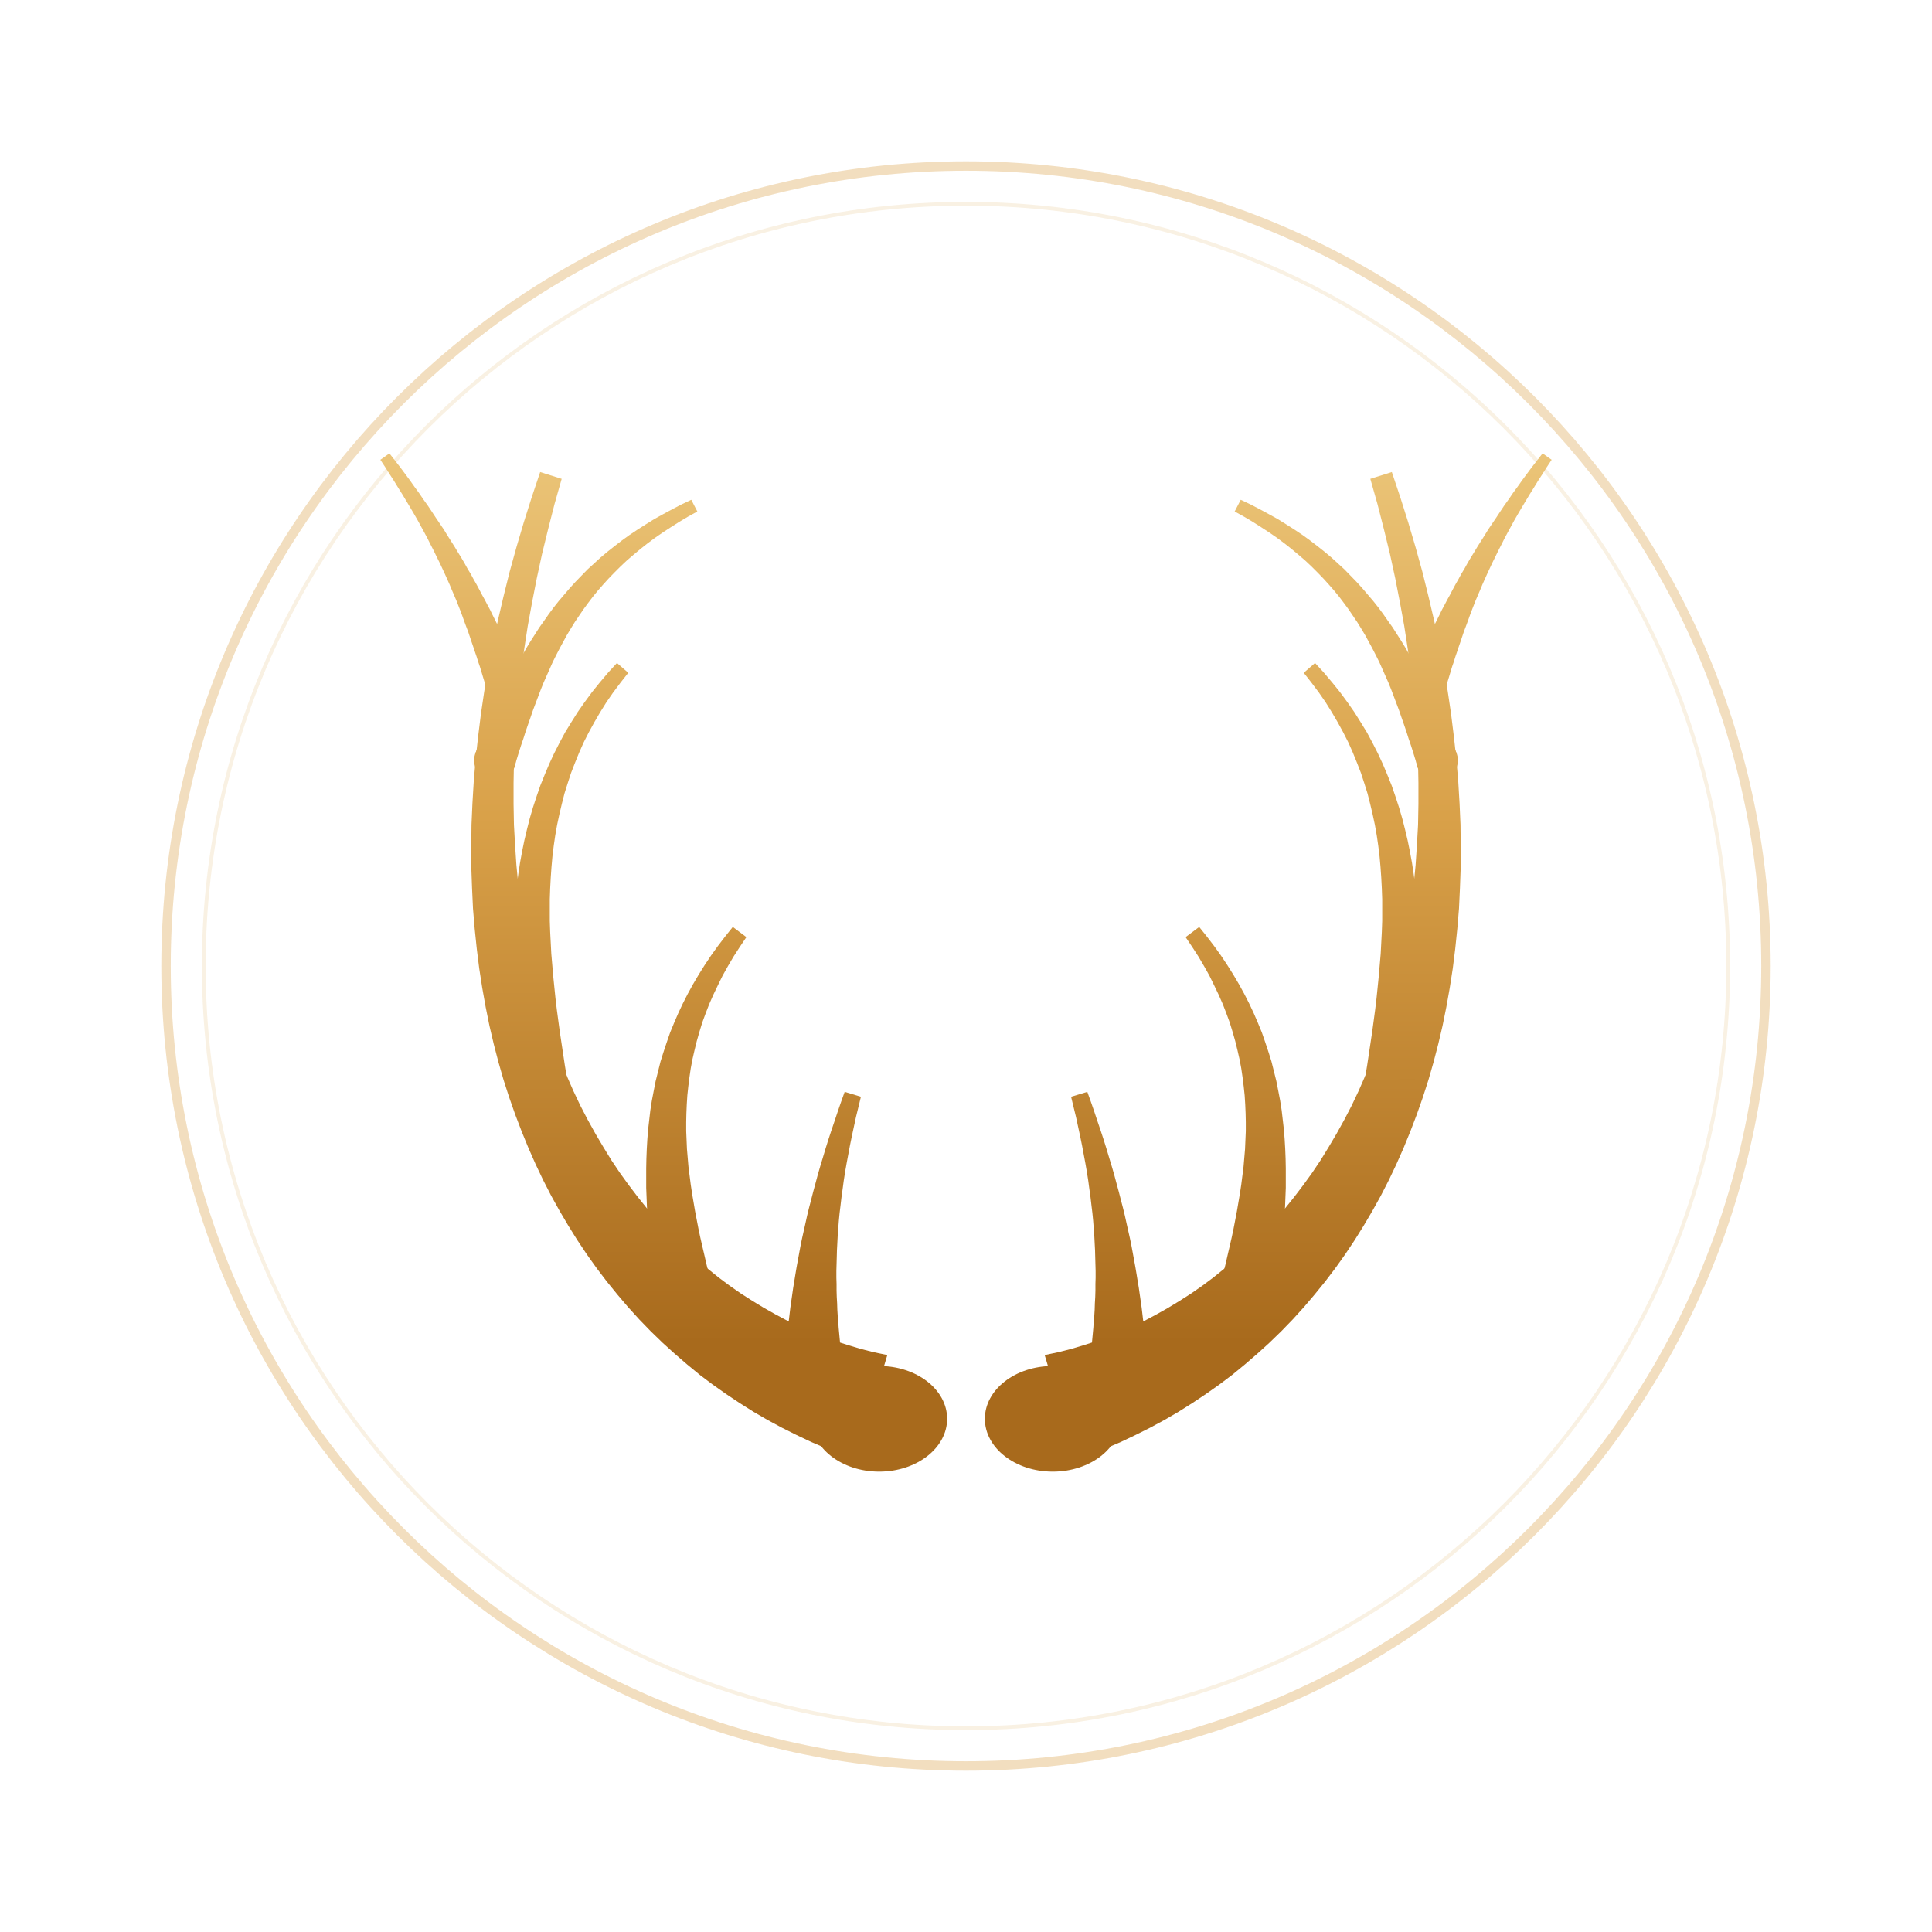
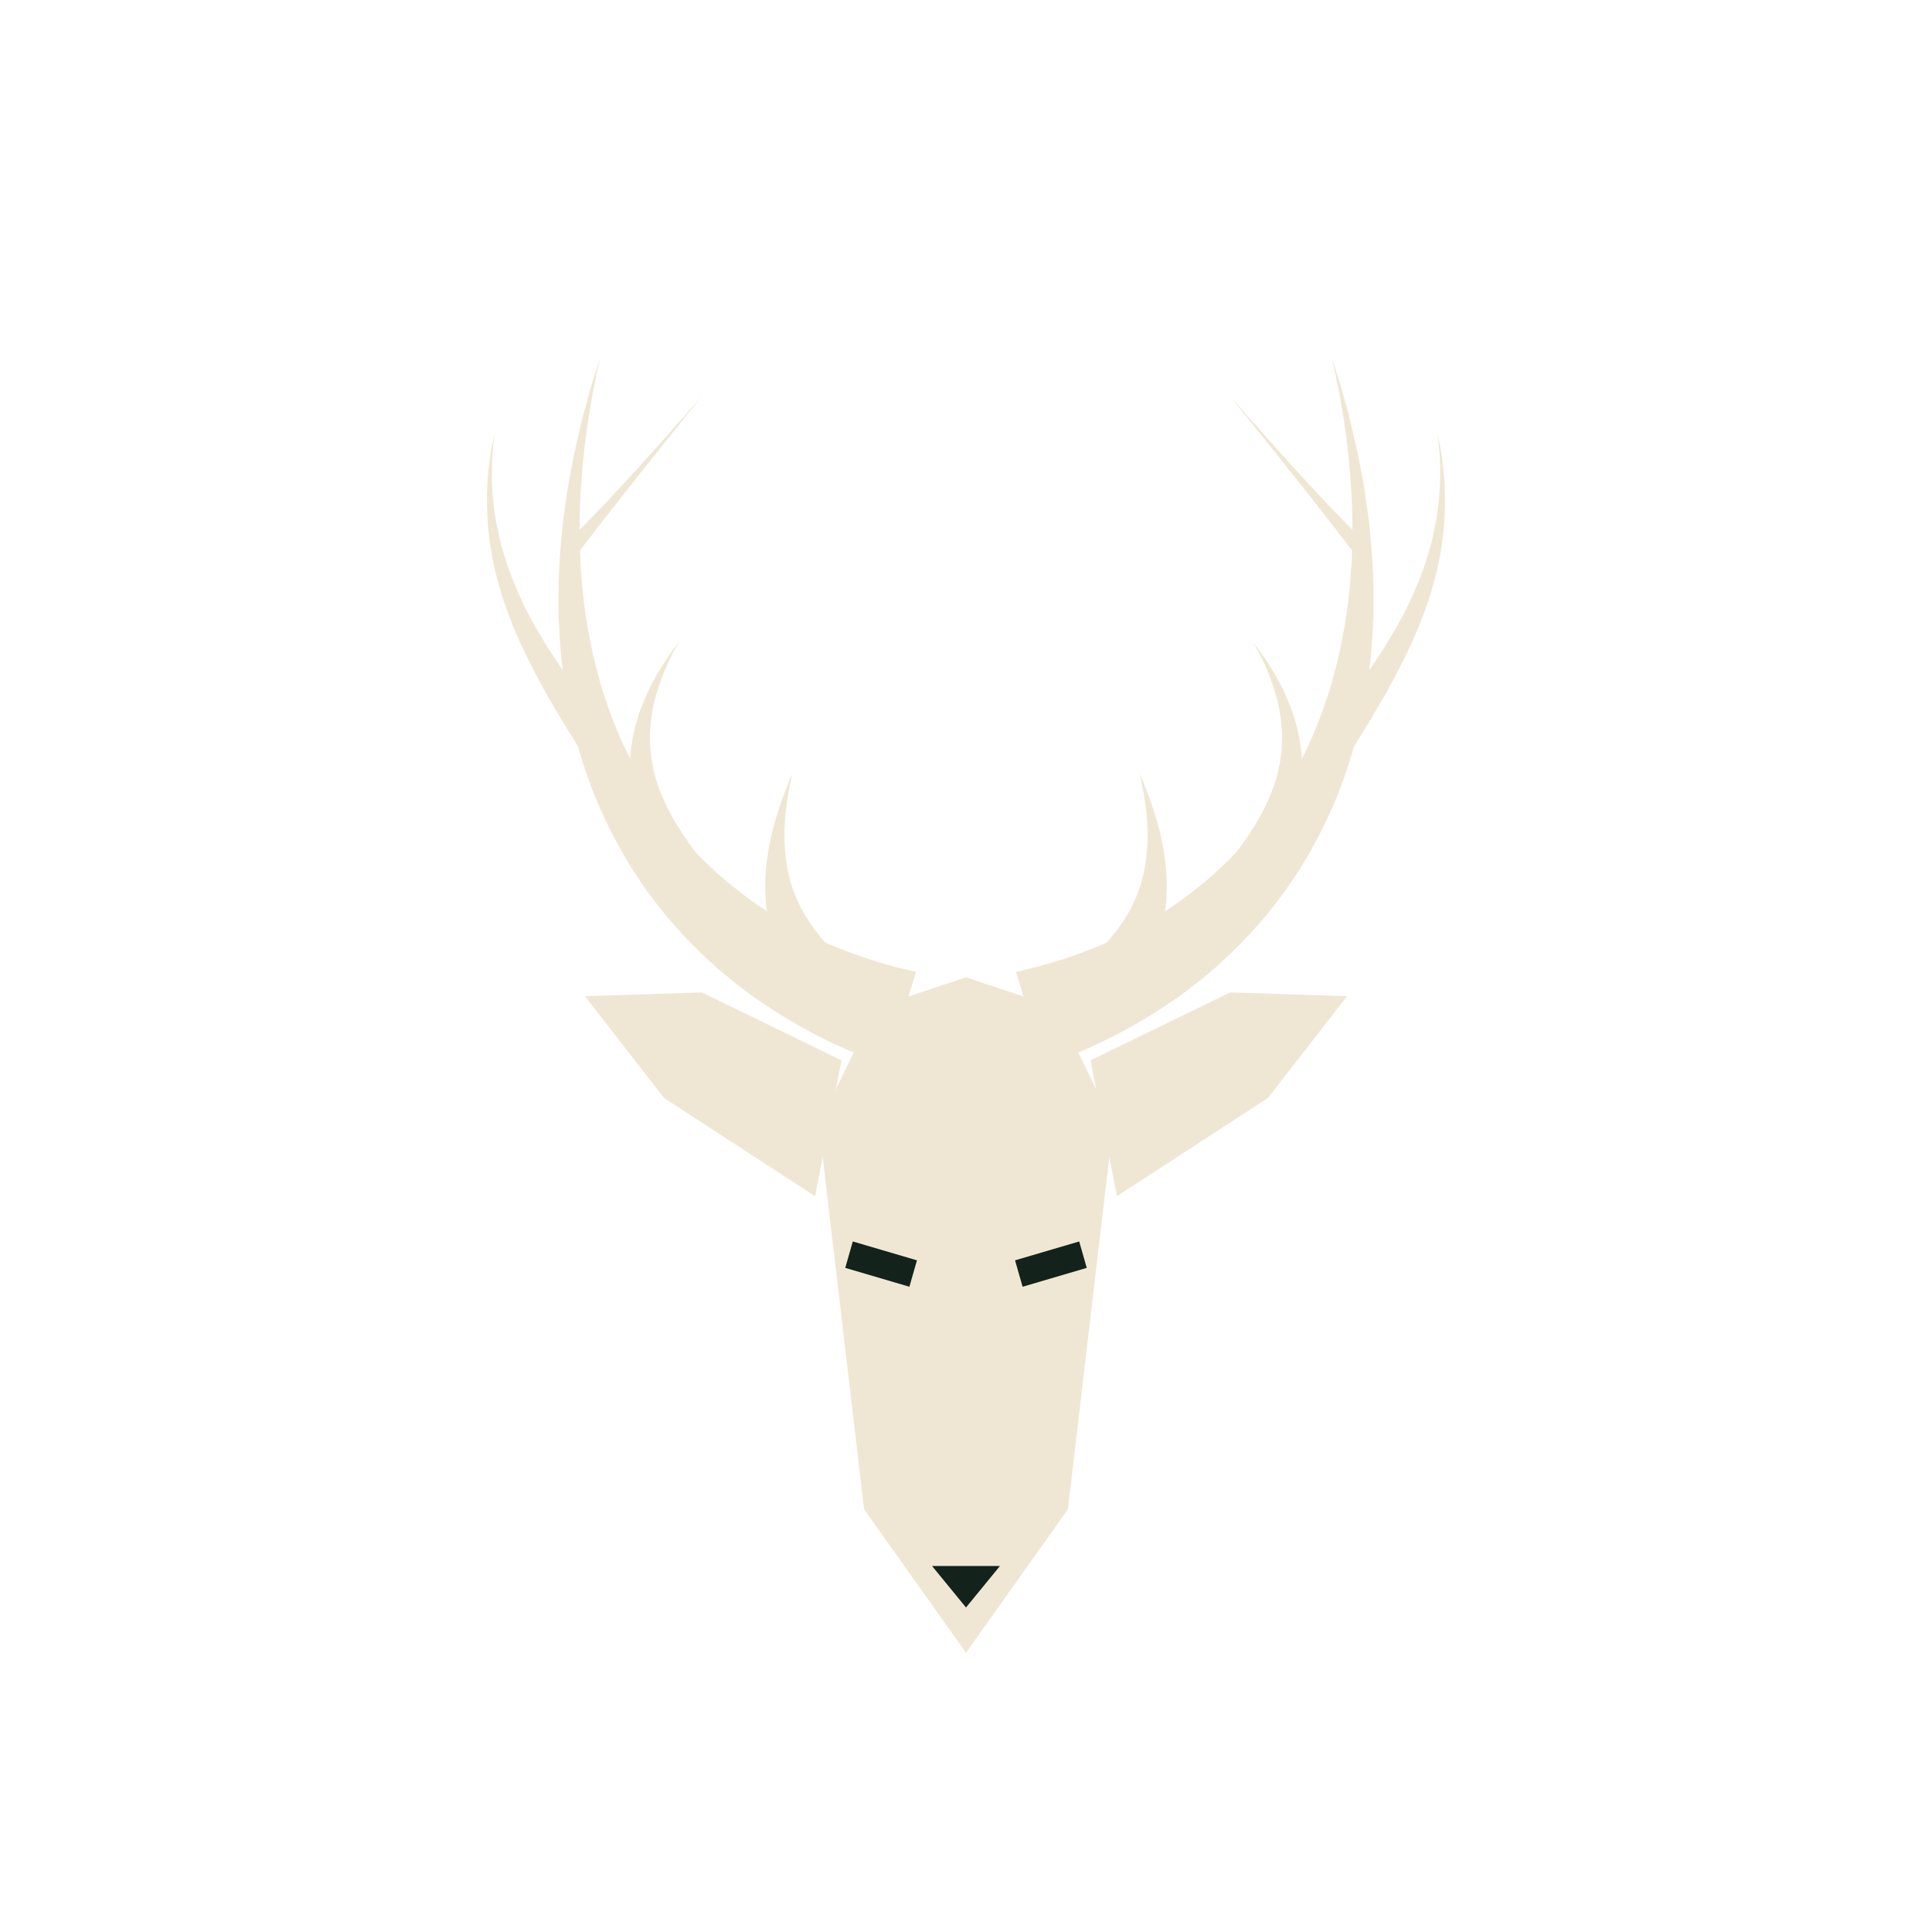
<svg xmlns="http://www.w3.org/2000/svg" viewBox="0 0 1024 1024">
-   <defs>
-     <radialGradient id="poz" cx="50%" cy="42%" r="72%">
-       <stop offset="0" stop-color="#1c2d1e" />
-       <stop offset="0.6" stop-color="#101a12" />
-       <stop offset="1" stop-color="#070b08" />
-     </radialGradient>
-     <linearGradient id="zl" gradientUnits="userSpaceOnUse" x1="0" y1="60" x2="0" y2="620">
-       <stop offset="0" stop-color="#f3d58e" />
-       <stop offset="0.5" stop-color="#d9a149" />
-       <stop offset="1" stop-color="#a86a1c" />
-     </linearGradient>
-   </defs>
-   <rect fill="url(#poz)" />
-   <circle cx="512" cy="512" r="424" fill="none" stroke="#d9a149" stroke-opacity="0.35" stroke-width="5" />
-   <circle cx="512" cy="512" r="404" fill="none" stroke="#d9a149" stroke-opacity="0.15" stroke-width="2" />
-   <g fill="url(#zl)" transform="translate(0 92)">
-     <g id="rog">
-       <path d="M470.3,626.2 L463.1,624.7 L456.4,623.0 L449.7,621.0 L443.1,618.9 L436.6,616.5 L430.1,613.9 L423.7,611.0 L417.3,608.0 L411.1,604.7 L404.9,601.2 L398.8,597.5 L392.7,593.6 L386.8,589.5 L380.9,585.1 L375.2,580.5 L369.5,575.8 L364.0,570.8 L358.6,565.5 L353.3,560.1 L348.1,554.4 L343.0,548.6 L338.1,542.5 L333.3,536.2 L328.6,529.7 L324.1,523.0 L319.8,516.0 L315.6,508.9 L311.5,501.5 L307.6,494.0 L303.9,486.2 L300.4,478.2 L297.1,470.0 L293.9,461.6 L290.9,453.0 L288.2,444.2 L285.6,435.2 L283.2,426.0 L281.1,416.6 L279.2,406.9 L277.5,397.1 L276.0,387.1 L274.7,376.9 L273.7,366.5 L273.0,355.9 L272.4,345.2 L272.2,334.2 L272.2,323.0 L272.4,311.7 L272.9,300.2 L273.7,288.5 L274.8,276.6 L276.2,264.5 L277.8,252.3 L279.7,239.9 L282.0,227.3 L284.5,214.5 L287.3,201.6 L290.5,188.5 L293.9,175.2 L297.7,161.8 L286.3,158.2 L281.8,171.6 L277.6,184.9 L273.7,198.1 L270.1,211.1 L266.9,224.0 L263.9,236.8 L261.2,249.4 L258.8,261.9 L256.7,274.2 L254.9,286.4 L253.4,298.5 L252.1,310.4 L251.1,322.1 L250.4,333.8 L249.9,345.2 L249.8,356.6 L249.8,367.7 L250.2,378.8 L250.7,389.6 L251.6,400.3 L252.7,410.9 L254.0,421.3 L255.6,431.6 L257.4,441.7 L259.4,451.6 L261.7,461.4 L264.2,471.0 L266.9,480.4 L269.9,489.7 L273.1,498.8 L276.5,507.7 L280.1,516.5 L283.9,525.1 L287.9,533.5 L292.1,541.7 L296.6,549.8 L301.2,557.6 L306.0,565.3 L311.0,572.8 L316.2,580.1 L321.6,587.2 L327.2,594.1 L332.9,600.8 L338.8,607.3 L344.9,613.6 L351.2,619.7 L357.6,625.5 L364.2,631.2 L370.9,636.7 L377.8,641.9 L384.9,646.9 L392.1,651.7 L399.4,656.3 L406.8,660.6 L414.4,664.7 L422.2,668.6 L430.0,672.3 L438.0,675.7 L446.0,678.9 L453.7,681.8Z" />
-       <path d="M448.2,642.9 L447.7,639.8 L447.3,636.7 L446.9,633.6 L446.5,630.5 L446.1,627.4 L445.7,624.3 L445.4,621.2 L445.1,618.1 L444.8,614.9 L444.5,611.7 L444.3,608.5 L444.0,605.3 L443.8,602.1 L443.7,598.8 L443.5,595.4 L443.4,592.1 L443.4,588.6 L443.3,585.2 L443.3,581.6 L443.4,578.0 L443.5,574.4 L443.6,570.7 L443.8,566.9 L444.0,563.0 L444.3,559.1 L444.6,555.1 L445.0,551.0 L445.5,546.9 L446.0,542.6 L446.6,538.3 L447.2,533.8 L447.9,529.3 L448.7,524.7 L449.6,519.9 L450.5,515.1 L451.5,510.2 L452.6,505.1 L453.7,500.0 L455.0,494.7 L456.3,489.3 L447.7,486.7 L445.8,492.0 L444.0,497.2 L442.3,502.3 L440.6,507.3 L439.0,512.2 L437.5,517.0 L436.1,521.7 L434.7,526.3 L433.4,530.8 L432.2,535.3 L431.0,539.7 L429.9,544.0 L428.8,548.2 L427.8,552.3 L426.9,556.4 L426.0,560.4 L425.1,564.4 L424.3,568.3 L423.6,572.1 L422.9,575.9 L422.2,579.7 L421.6,583.3 L421.0,587.0 L420.4,590.6 L419.9,594.1 L419.4,597.6 L418.9,601.1 L418.5,604.5 L418.1,607.9 L417.7,611.2 L417.3,614.6 L417.0,617.9 L416.6,621.1 L416.3,624.4 L415.9,627.6 L415.6,630.8 L415.3,634.0 L415.0,637.1 L414.6,640.3 L414.2,643.4Z" />
-       <path d="M379.4,597.4 L378.1,592.6 L376.9,587.8 L375.7,583.1 L374.5,578.3 L373.4,573.5 L372.3,568.8 L371.2,564.0 L370.2,559.3 L369.3,554.6 L368.4,549.9 L367.6,545.2 L366.8,540.5 L366.1,535.8 L365.5,531.1 L364.9,526.4 L364.5,521.7 L364.1,517.0 L363.9,512.3 L363.7,507.5 L363.7,502.8 L363.8,498.1 L364.0,493.4 L364.3,488.6 L364.8,483.9 L365.4,479.1 L366.1,474.3 L367.0,469.5 L368.1,464.7 L369.3,459.8 L370.7,454.9 L372.2,450.0 L374.0,445.1 L375.9,440.2 L378.1,435.2 L380.5,430.2 L383.0,425.1 L385.8,420.1 L388.8,415.0 L392.1,409.9 L395.6,404.7 L388.4,399.3 L384.4,404.3 L380.5,409.4 L376.9,414.4 L373.5,419.5 L370.3,424.6 L367.3,429.7 L364.5,434.8 L361.9,439.9 L359.5,445.0 L357.3,450.1 L355.2,455.2 L353.4,460.4 L351.7,465.5 L350.1,470.6 L348.8,475.8 L347.5,481.0 L346.5,486.1 L345.5,491.3 L344.7,496.4 L344.1,501.6 L343.5,506.8 L343.1,511.9 L342.8,517.1 L342.6,522.2 L342.5,527.3 L342.5,532.5 L342.5,537.6 L342.7,542.7 L342.9,547.8 L343.2,552.9 L343.5,558.0 L343.9,563.0 L344.3,568.1 L344.8,573.1 L345.3,578.2 L345.8,583.2 L346.4,588.2 L346.9,593.2 L347.4,598.2 L347.9,603.1Z" />
-       <path d="M302.4,490.9 L301.4,484.9 L300.4,478.8 L299.4,472.8 L298.5,466.8 L297.6,460.8 L296.7,454.8 L295.9,448.9 L295.1,442.9 L294.4,437.0 L293.8,431.1 L293.2,425.2 L292.7,419.3 L292.2,413.5 L291.9,407.7 L291.6,401.9 L291.4,396.1 L291.4,390.3 L291.4,384.6 L291.6,378.9 L291.9,373.2 L292.3,367.5 L292.8,361.9 L293.5,356.2 L294.3,350.7 L295.3,345.1 L296.5,339.5 L297.8,334.0 L299.2,328.5 L300.9,323.1 L302.7,317.6 L304.8,312.2 L307.0,306.8 L309.4,301.4 L312.1,296.1 L315.0,290.8 L318.1,285.5 L321.4,280.2 L325.0,275.0 L328.9,269.8 L333.0,264.6 L327.0,259.4 L322.4,264.4 L318.0,269.6 L313.8,274.8 L309.9,280.1 L306.2,285.4 L302.8,290.8 L299.5,296.2 L296.5,301.8 L293.7,307.3 L291.1,312.9 L288.7,318.6 L286.4,324.3 L284.4,330.1 L282.5,335.9 L280.8,341.7 L279.3,347.6 L277.9,353.5 L276.7,359.4 L275.6,365.4 L274.7,371.4 L273.9,377.4 L273.2,383.5 L272.7,389.5 L272.2,395.6 L271.9,401.7 L271.6,407.9 L271.5,414.0 L271.4,420.1 L271.5,426.3 L271.5,432.4 L271.7,438.6 L271.9,444.8 L272.1,451.0 L272.4,457.1 L272.8,463.3 L273.1,469.5 L273.5,475.6 L273.9,481.8 L274.3,487.9 L274.6,494.1Z" />
-       <path d="M272.6,314.9 L273.7,311.0 L274.9,307.1 L276.1,303.3 L277.4,299.5 L278.6,295.7 L279.9,291.9 L281.2,288.2 L282.5,284.4 L283.9,280.7 L285.3,277.0 L286.7,273.3 L288.2,269.6 L289.8,266.0 L291.4,262.4 L293.0,258.8 L294.8,255.2 L296.6,251.7 L298.5,248.2 L300.4,244.7 L302.5,241.2 L304.6,237.8 L306.9,234.4 L309.2,231.0 L311.7,227.6 L314.2,224.3 L316.9,221.0 L319.7,217.8 L322.6,214.6 L325.7,211.4 L328.9,208.2 L332.2,205.1 L335.7,202.1 L339.4,199.0 L343.2,196.0 L347.1,193.1 L351.3,190.2 L355.6,187.4 L360.0,184.6 L364.7,181.8 L369.6,179.1 L366.4,172.9 L361.3,175.3 L356.3,177.9 L351.5,180.5 L346.8,183.1 L342.3,185.9 L337.9,188.7 L333.7,191.5 L329.7,194.4 L325.8,197.4 L322.0,200.4 L318.3,203.5 L314.8,206.7 L311.4,209.8 L308.2,213.1 L305.0,216.4 L302.0,219.7 L299.1,223.1 L296.2,226.5 L293.5,229.9 L290.9,233.4 L288.4,237.0 L285.9,240.5 L283.6,244.1 L281.3,247.7 L279.1,251.3 L277.0,255.0 L274.9,258.7 L272.9,262.4 L271.0,266.1 L269.1,269.8 L267.2,273.5 L265.4,277.3 L263.7,281.0 L262.0,284.8 L260.3,288.5 L258.6,292.3 L256.9,296.0 L255.3,299.8 L253.6,303.5 L252.0,307.2Z" />
-       <path d="M276.1,264.4 L274.8,262.0 L273.6,259.5 L272.4,257.0 L271.2,254.5 L270.0,252.0 L268.8,249.4 L267.5,246.9 L266.3,244.3 L265.0,241.8 L263.7,239.2 L262.4,236.6 L261.1,234.0 L259.8,231.3 L258.4,228.7 L257.0,226.0 L255.5,223.3 L254.1,220.6 L252.6,217.8 L251.0,215.0 L249.5,212.2 L247.8,209.4 L246.2,206.5 L244.5,203.6 L242.7,200.7 L240.9,197.7 L239.0,194.7 L237.1,191.7 L235.2,188.6 L233.1,185.5 L231.0,182.4 L228.9,179.2 L226.7,175.9 L224.4,172.7 L222.1,169.3 L219.6,165.9 L217.2,162.5 L214.6,159.0 L212.0,155.5 L209.2,151.9 L206.4,148.3 L201.6,151.7 L204.1,155.5 L206.5,159.3 L208.9,163.0 L211.1,166.6 L213.3,170.1 L215.4,173.6 L217.5,177.1 L219.5,180.5 L221.4,183.8 L223.2,187.1 L225.0,190.4 L226.7,193.6 L228.3,196.8 L229.9,199.9 L231.4,203.0 L232.9,206.0 L234.3,209.0 L235.7,212.0 L237.0,214.9 L238.3,217.8 L239.5,220.7 L240.7,223.5 L241.9,226.3 L243.0,229.1 L244.1,231.9 L245.1,234.6 L246.1,237.4 L247.1,240.1 L248.1,242.7 L249.0,245.4 L249.9,248.1 L250.8,250.7 L251.7,253.4 L252.6,256.0 L253.4,258.6 L254.3,261.2 L255.1,263.8 L255.9,266.5 L256.7,269.1 L257.5,271.7Z" />
-       <circle cx="431.2" cy="643.1" r="17.0" />
-       <circle cx="363.6" cy="600.3" r="16.0" />
-       <circle cx="288.5" cy="492.5" r="14.0" />
-       <circle cx="262.3" cy="311.0" r="11.0" />
-       <circle cx="266.8" cy="268.1" r="10.0" />
-       <ellipse cx="466" cy="660" rx="36" ry="28" />
+   <rect fill="#13221a" />
+   <g fill="#efe7d4" transform="translate(0 40)">
+     <g id="r">
+       <path d="M485.5,475.1 L480.5,473.9 L475.7,472.8 L471.0,471.5 L466.4,470.2 L461.9,468.8 L457.3,467.3 L452.9,465.7 L448.5,464.1 L444.1,462.4 L439.8,460.6 L435.6,458.8 L431.4,456.8 L427.3,454.8 L423.2,452.7 L419.2,450.6 L415.3,448.3 L411.4,446.0 L407.5,443.6 L403.8,441.2 L400.0,438.6 L396.4,436.0 L392.8,433.3 L389.3,430.5 L385.8,427.7 L382.4,424.8 L379.0,421.8 L375.8,418.7 L372.5,415.6 L369.4,412.4 L366.3,409.1 L363.3,405.7 L360.3,402.2 L357.4,398.7 L354.6,395.1 L351.9,391.4 L349.2,387.7 L346.6,383.8 L344.0,379.9 L341.6,375.9 L339.2,371.8 L336.9,367.7 L334.7,363.5 L332.5,359.2 L330.4,354.8 L328.4,350.4 L326.5,345.8 L324.7,341.2 L323.0,336.6 L321.3,331.8 L319.7,327.0 L318.2,322.1 L316.9,317.1 L315.5,312.0 L314.3,306.9 L313.2,301.7 L312.2,296.5 L311.2,291.1 L310.4,285.7 L309.6,280.2 L309.0,274.7 L308.4,269.1 L308.0,263.4 L307.6,257.6 L307.4,251.8 L307.2,245.9 L307.2,239.9 L307.3,233.9 L307.4,227.8 L307.7,221.7 L308.1,215.5 L308.6,209.2 L309.2,202.9 L309.9,196.5 L310.7,190.0 L311.6,183.5 L312.7,176.9 L313.8,170.3 L315.1,163.6 L316.5,156.8 L318.0,150.0 L318.0,150.0 L315.9,156.6 L313.8,163.2 L311.9,169.8 L310.1,176.3 L308.4,182.8 L306.9,189.3 L305.4,195.7 L304.0,202.1 L302.8,208.4 L301.6,214.7 L300.6,220.9 L299.7,227.1 L298.8,233.3 L298.1,239.4 L297.5,245.5 L297.0,251.6 L296.6,257.6 L296.3,263.5 L296.1,269.4 L296.0,275.3 L296.0,281.2 L296.1,286.9 L296.4,292.7 L296.7,298.4 L297.1,304.0 L297.6,309.6 L298.3,315.2 L299.0,320.7 L299.9,326.2 L300.8,331.6 L301.8,337.0 L303.0,342.3 L304.2,347.6 L305.6,352.8 L307.0,358.0 L308.6,363.2 L310.2,368.2 L312.0,373.3 L313.8,378.2 L315.8,383.2 L317.8,388.0 L320.0,392.8 L322.3,397.6 L324.6,402.3 L327.1,406.9 L329.6,411.5 L332.3,416.0 L335.0,420.5 L337.9,424.9 L340.8,429.2 L343.8,433.5 L347.0,437.7 L350.2,441.8 L353.5,445.9 L357.0,449.9 L360.5,453.9 L364.1,457.7 L367.8,461.5 L371.6,465.2 L375.5,468.9 L379.4,472.5 L383.5,476.0 L387.6,479.4 L391.9,482.7 L396.2,486.0 L400.6,489.2 L405.1,492.3 L409.7,495.3 L414.3,498.2 L419.1,501.1 L423.9,503.9 L428.8,506.6 L433.8,509.2 L438.8,511.7 L444.0,514.1 L449.2,516.5 L454.5,518.7 L459.8,520.9 L465.3,523.0 L470.5,524.9Z" />
+       <path d="M452.6,475.6 L451.4,474.4 L450.2,473.2 L449.0,472.0 L447.9,470.8 L446.7,469.6 L445.6,468.4 L444.4,467.3 L443.3,466.1 L442.2,464.9 L441.1,463.7 L440.0,462.6 L439.0,461.4 L437.9,460.2 L436.9,459.0 L435.8,457.8 L434.8,456.6 L433.9,455.3 L432.9,454.1 L431.9,452.9 L431.0,451.6 L430.1,450.3 L429.2,449.0 L428.3,447.7 L427.5,446.3 L426.6,444.9 L425.8,443.5 L425.0,442.1 L424.2,440.6 L423.5,439.1 L422.8,437.6 L422.1,436.1 L421.4,434.5 L420.8,432.8 L420.2,431.1 L419.6,429.4 L419.1,427.7 L418.6,425.9 L418.1,424.0 L417.7,422.1 L417.3,420.2 L417.0,418.2 L416.7,416.1 L416.4,414.0 L416.2,411.9 L416.0,409.7 L415.9,407.5 L415.8,405.1 L415.8,402.8 L415.8,400.4 L415.9,397.9 L416.0,395.4 L416.2,392.8 L416.5,390.1 L416.8,387.4 L417.2,384.7 L417.6,381.9 L418.1,379.0 L418.7,376.1 L419.3,373.1 L420.0,370.0 L420.0,370.0 L418.8,372.9 L417.6,375.7 L416.5,378.5 L415.4,381.3 L414.4,384.0 L413.5,386.7 L412.6,389.3 L411.8,391.9 L411.0,394.5 L410.3,397.0 L409.6,399.5 L409.0,402.0 L408.5,404.4 L408.0,406.8 L407.5,409.2 L407.1,411.5 L406.8,413.9 L406.5,416.1 L406.2,418.4 L406.0,420.7 L405.8,422.9 L405.7,425.1 L405.6,427.3 L405.6,429.4 L405.6,431.6 L405.7,433.7 L405.8,435.8 L405.9,437.9 L406.1,439.9 L406.4,442.0 L406.6,444.0 L406.9,446.0 L407.3,448.0 L407.6,449.9 L408.0,451.9 L408.5,453.8 L409.0,455.7 L409.5,457.6 L410.0,459.5 L410.5,461.4 L411.1,463.2 L411.7,465.0 L412.4,466.8 L413.0,468.6 L413.7,470.4 L414.4,472.1 L415.1,473.9 L415.8,475.6 L416.5,477.3 L417.2,479.0 L418.0,480.6 L418.7,482.3 L419.5,483.9 L420.2,485.6 L421.0,487.2 L421.7,488.8 L422.5,490.4 L423.2,492.0 L424.0,493.5 L424.7,495.1Z" />
+       <path d="M385.3,432.8 L383.8,430.9 L382.2,429.0 L380.7,427.2 L379.2,425.3 L377.8,423.4 L376.3,421.6 L374.8,419.7 L373.4,417.9 L371.9,416.1 L370.5,414.2 L369.2,412.4 L367.8,410.5 L366.5,408.7 L365.1,406.9 L363.9,405.0 L362.6,403.2 L361.4,401.3 L360.2,399.4 L359.0,397.6 L357.9,395.7 L356.8,393.8 L355.7,391.9 L354.7,390.0 L353.7,388.1 L352.8,386.1 L351.9,384.2 L351.0,382.2 L350.2,380.2 L349.4,378.2 L348.7,376.2 L348.0,374.1 L347.4,372.1 L346.9,370.0 L346.4,367.9 L345.9,365.7 L345.5,363.5 L345.2,361.3 L344.9,359.1 L344.7,356.8 L344.6,354.5 L344.5,352.1 L344.5,349.8 L344.6,347.3 L344.8,344.9 L345.0,342.4 L345.3,339.8 L345.7,337.3 L346.2,334.6 L346.8,332.0 L347.5,329.3 L348.3,326.5 L349.2,323.8 L350.2,320.9 L351.2,318.1 L352.4,315.2 L353.7,312.2 L355.1,309.2 L356.6,306.2 L358.3,303.1 L360.0,300.0 L360.0,300.0 L357.9,302.9 L355.8,305.7 L353.9,308.5 L352.0,311.3 L350.3,314.0 L348.6,316.8 L347.1,319.5 L345.6,322.2 L344.2,324.9 L343.0,327.6 L341.8,330.3 L340.7,333.0 L339.7,335.6 L338.7,338.2 L337.9,340.9 L337.1,343.5 L336.4,346.1 L335.8,348.7 L335.3,351.3 L334.9,353.9 L334.5,356.5 L334.2,359.0 L334.0,361.6 L333.9,364.2 L333.8,366.7 L333.8,369.2 L333.9,371.8 L334.0,374.3 L334.2,376.8 L334.5,379.3 L334.8,381.8 L335.2,384.3 L335.7,386.7 L336.2,389.2 L336.7,391.6 L337.3,394.1 L338.0,396.5 L338.7,398.9 L339.4,401.3 L340.2,403.6 L341.0,406.0 L341.9,408.4 L342.8,410.7 L343.7,413.0 L344.6,415.4 L345.6,417.7 L346.6,420.0 L347.7,422.2 L348.7,424.5 L349.8,426.8 L350.9,429.0 L352.0,431.2 L353.1,433.5 L354.2,435.7 L355.3,437.9 L356.4,440.1 L357.6,442.3 L358.7,444.5 L359.8,446.6 L361.0,448.8Z" />
+       <path d="M327.2,353.6 L325.3,351.2 L323.4,348.8 L321.6,346.5 L319.7,344.1 L317.9,341.7 L316.1,339.3 L314.2,337.0 L312.4,334.6 L310.6,332.2 L308.8,329.8 L307.1,327.4 L305.3,325.0 L303.6,322.6 L301.8,320.2 L300.1,317.8 L298.4,315.4 L296.8,313.0 L295.1,310.5 L293.5,308.1 L291.9,305.6 L290.3,303.2 L288.8,300.7 L287.3,298.2 L285.8,295.7 L284.3,293.2 L282.9,290.7 L281.5,288.1 L280.1,285.5 L278.8,283.0 L277.5,280.4 L276.3,277.7 L275.1,275.1 L273.9,272.4 L272.8,269.8 L271.7,267.1 L270.6,264.3 L269.6,261.6 L268.7,258.8 L267.8,256.0 L266.9,253.2 L266.1,250.3 L265.3,247.5 L264.6,244.6 L264.0,241.6 L263.4,238.7 L262.8,235.7 L262.3,232.6 L261.9,229.6 L261.5,226.5 L261.2,223.3 L261.0,220.2 L260.8,217.0 L260.7,213.7 L260.7,210.4 L260.7,207.1 L260.8,203.8 L261.0,200.4 L261.3,197.0 L261.6,193.5 L262.0,190.0 L262.0,190.0 L261.3,193.5 L260.6,196.9 L260.1,200.3 L259.6,203.7 L259.2,207.0 L258.8,210.4 L258.5,213.7 L258.3,216.9 L258.2,220.2 L258.1,223.4 L258.1,226.7 L258.2,229.8 L258.3,233.0 L258.5,236.2 L258.7,239.3 L259.0,242.4 L259.4,245.5 L259.8,248.6 L260.3,251.6 L260.8,254.6 L261.4,257.7 L262.0,260.7 L262.7,263.6 L263.5,266.6 L264.3,269.5 L265.1,272.5 L266.0,275.4 L266.9,278.3 L267.9,281.1 L268.9,284.0 L270.0,286.8 L271.1,289.7 L272.2,292.5 L273.4,295.3 L274.6,298.1 L275.8,300.9 L277.1,303.6 L278.4,306.4 L279.7,309.1 L281.1,311.8 L282.5,314.5 L283.9,317.2 L285.3,319.9 L286.8,322.6 L288.2,325.3 L289.7,327.9 L291.2,330.6 L292.8,333.2 L294.3,335.9 L295.9,338.5 L297.4,341.1 L299.0,343.7 L300.6,346.3 L302.2,348.9 L303.8,351.5 L305.4,354.1 L307.0,356.6 L308.6,359.2 L310.2,361.8 L311.9,364.4Z" />
+       <path d="M305.3,254.4 L306.0,253.6 L306.6,252.7 L307.3,251.9 L307.9,251.1 L308.6,250.2 L309.2,249.4 L309.9,248.5 L310.5,247.6 L311.2,246.8 L311.9,245.9 L312.6,245.0 L313.3,244.1 L314.0,243.2 L314.7,242.3 L315.4,241.3 L316.1,240.4 L316.9,239.4 L317.7,238.4 L318.4,237.4 L319.2,236.4 L320.0,235.4 L320.9,234.3 L321.7,233.2 L322.6,232.1 L323.4,231.0 L324.3,229.8 L325.3,228.7 L326.2,227.5 L327.2,226.3 L328.1,225.0 L329.1,223.7 L330.2,222.4 L331.2,221.1 L332.3,219.7 L333.4,218.3 L334.6,216.9 L335.7,215.4 L336.9,213.9 L338.1,212.4 L339.4,210.8 L340.7,209.2 L342.0,207.5 L343.3,205.8 L344.7,204.1 L346.1,202.3 L347.6,200.5 L349.1,198.6 L350.6,196.7 L352.1,194.8 L353.7,192.8 L355.4,190.7 L357.1,188.6 L358.8,186.5 L360.5,184.3 L362.3,182.0 L364.2,179.7 L366.1,177.4 L368.0,175.0 L370.0,172.5 L372.0,170.0 L372.0,170.0 L369.9,172.4 L367.8,174.8 L365.7,177.1 L363.8,179.4 L361.8,181.6 L359.9,183.7 L358.0,185.8 L356.2,187.9 L354.4,189.9 L352.7,191.9 L351.0,193.8 L349.3,195.6 L347.7,197.5 L346.1,199.2 L344.5,201.0 L343.0,202.6 L341.5,204.3 L340.1,205.9 L338.7,207.5 L337.3,209.0 L335.9,210.5 L334.6,211.9 L333.3,213.3 L332.0,214.7 L330.8,216.1 L329.6,217.4 L328.4,218.6 L327.2,219.9 L326.1,221.1 L325.0,222.3 L323.9,223.5 L322.8,224.6 L321.8,225.7 L320.8,226.8 L319.8,227.8 L318.8,228.9 L317.8,229.9 L316.9,230.8 L316.0,231.8 L315.0,232.8 L314.1,233.7 L313.3,234.6 L312.4,235.5 L311.5,236.4 L310.7,237.2 L309.9,238.1 L309.1,238.9 L308.3,239.7 L307.5,240.5 L306.7,241.3 L305.9,242.1 L305.1,242.9 L304.3,243.7 L303.6,244.4 L302.8,245.2 L302.1,245.9 L301.3,246.7 L300.6,247.4 L299.8,248.2 L299.1,248.9Z" />
    </g>
-     <use href="#rog" transform="translate(1024 0) scale(-1 1)" />
+     <use href="#r" transform="translate(1024 0) scale(-1 1)" />
+     <path d="M512 478 L 560 494 L 590 556 L 566 760 L 512 836 L 458 760 L 434 556 L 464 494 Z" />
+     <path d="M446 522 L 372 486 L 310 488 L 352 542 L 432 594 Z" />
+     <path d="M578 522 L 652 486 L 714 488 L 672 542 L 592 594 Z" />
+     <path d="M452 618 L 486 628 L 482 642 L 448 632 Z M572 618 L 538 628 L 542 642 L 576 632 Z" fill="#13221a" />
+     <path d="M494 790 L 530 790 L 512 812 Z" fill="#13221a" />
  </g>
</svg>
